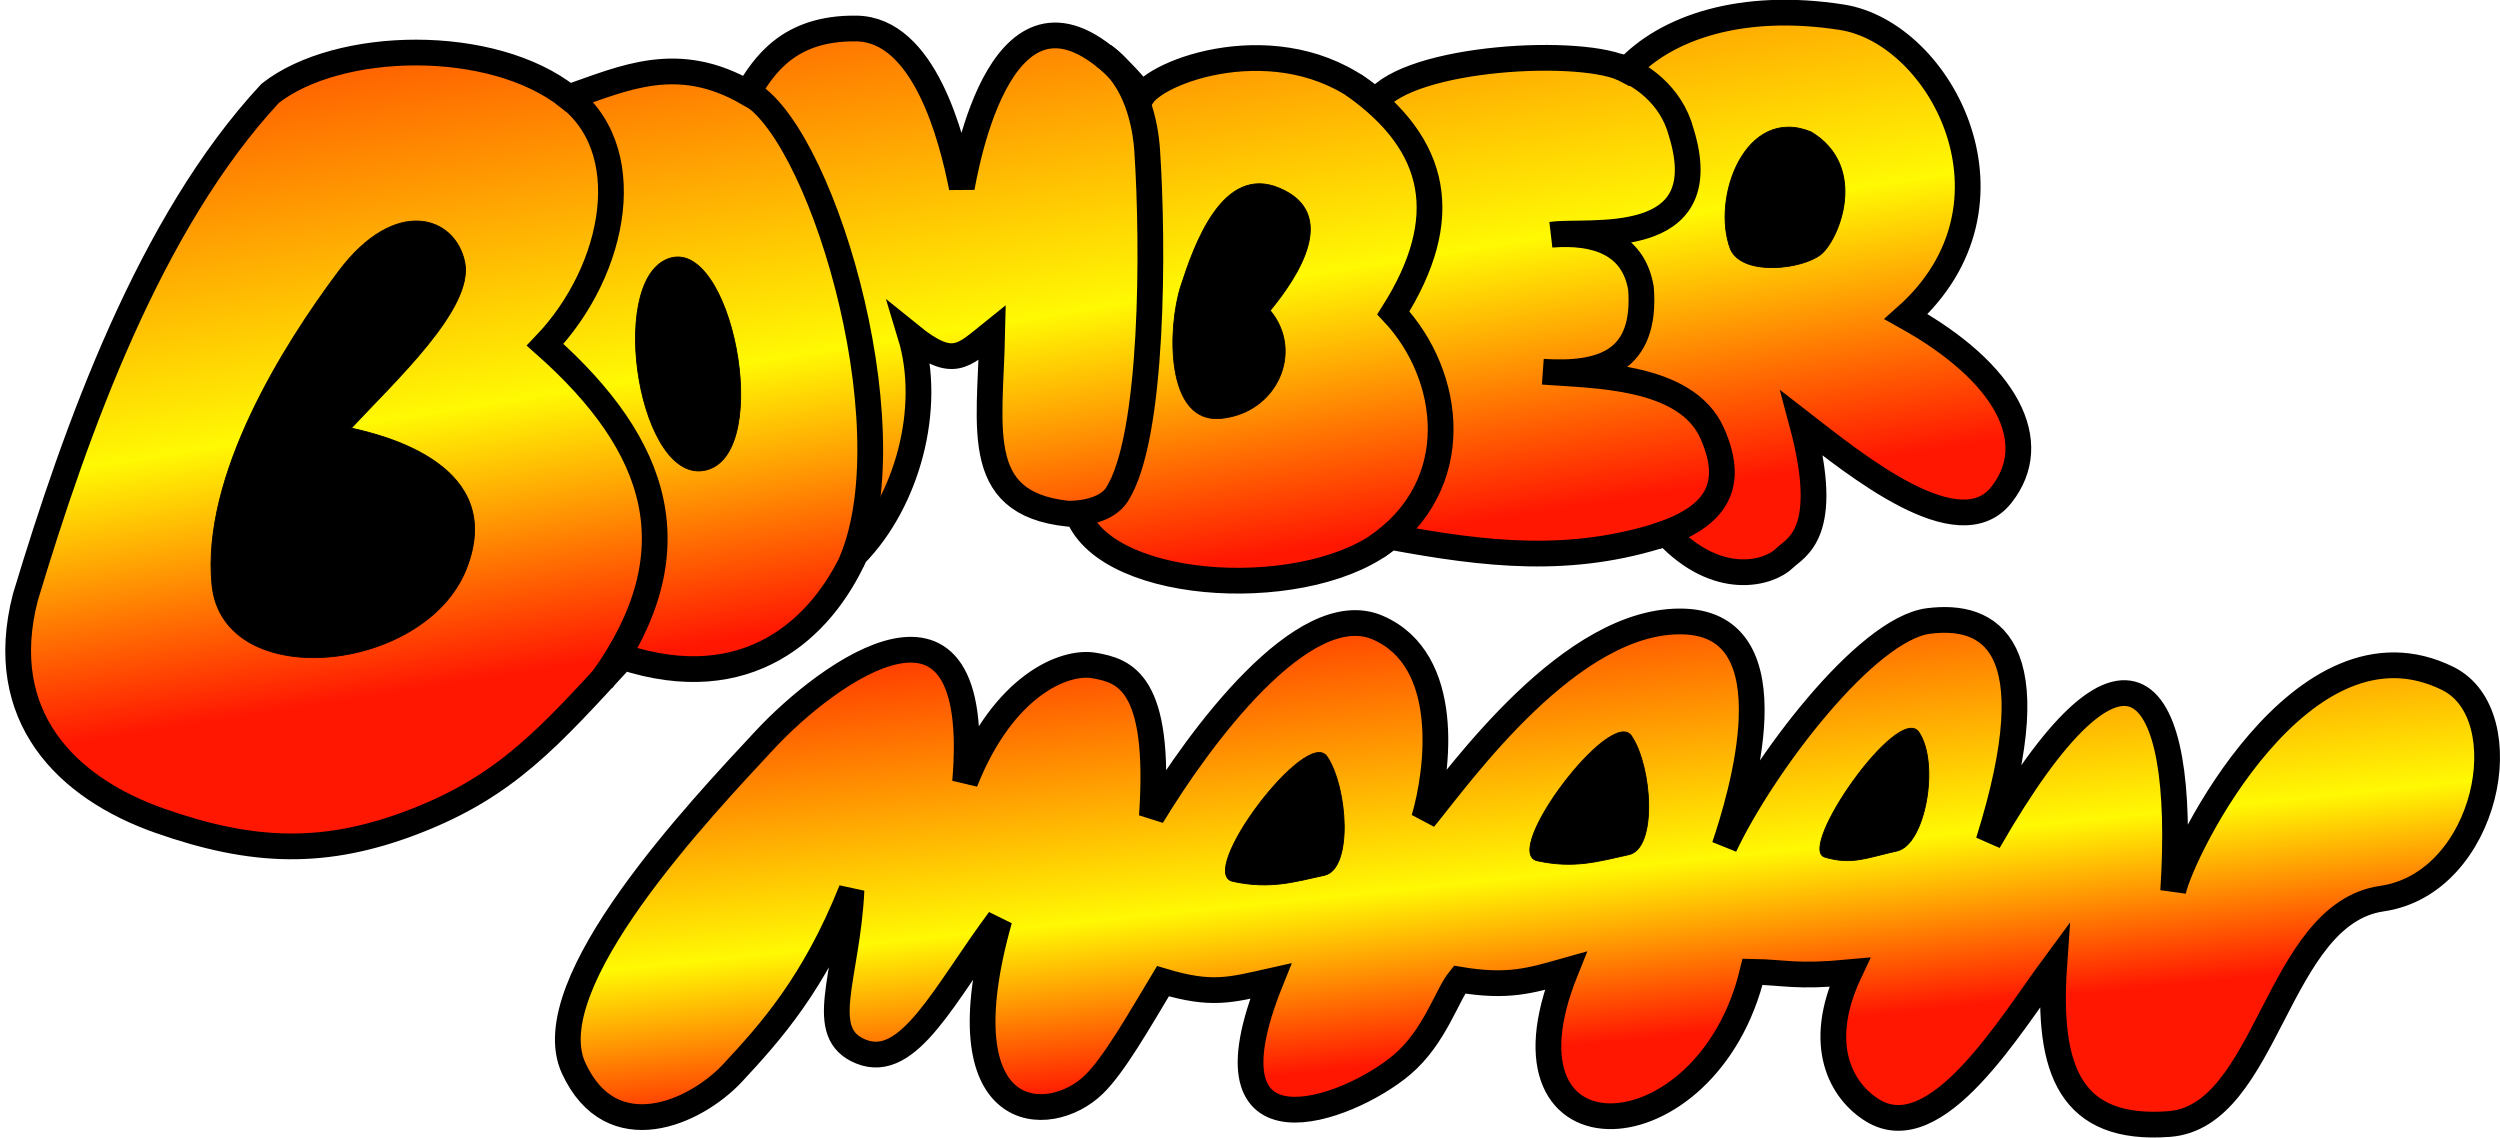
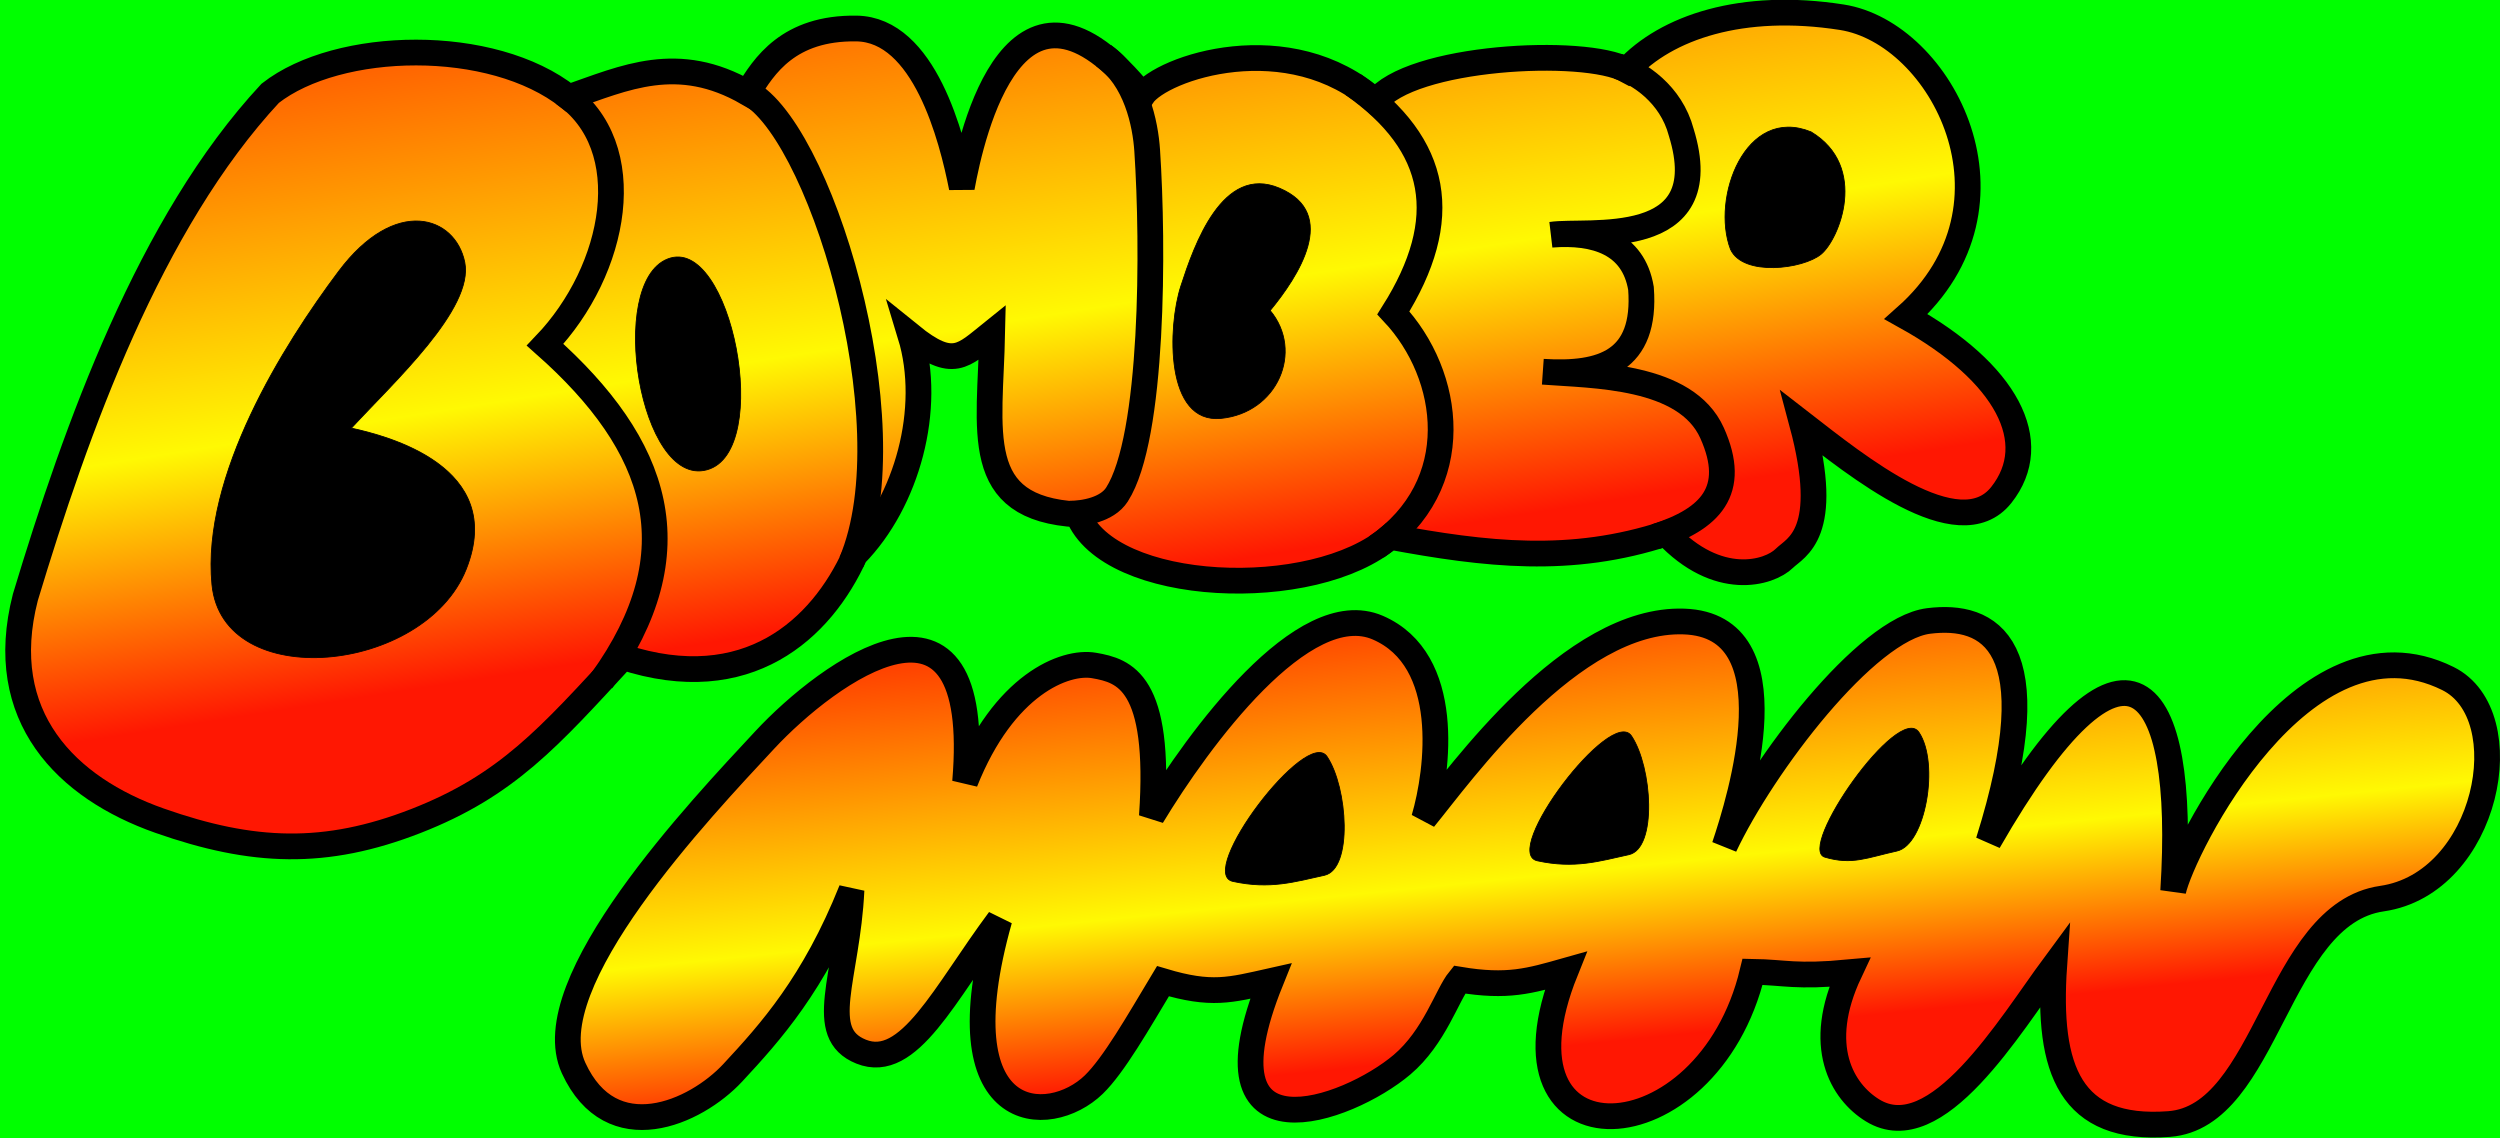
<svg xmlns="http://www.w3.org/2000/svg" xmlns:xlink="http://www.w3.org/1999/xlink" width="343.516" height="156.301" id="svg2" version="1.0">
  <defs id="defs4">
    <linearGradient id="linearGradient4185">
      <stop style="stop-color:#ff3d00;stop-opacity:1;" offset="0" id="stop4187" />
      <stop id="stop5166" offset="0.619" style="stop-color:#fff903;stop-opacity:1;" />
      <stop style="stop-color:#ff1702;stop-opacity:1;" offset="1" id="stop4189" />
    </linearGradient>
    <linearGradient xlink:href="#linearGradient4185" id="linearGradient5182" x1="-69.135" y1="-565.52" x2="59.813" y2="252.473" gradientUnits="userSpaceOnUse" spreadMethod="pad" gradientTransform="matrix(0.1179046,0,0,0.1179046,133.7586,822.5874)" />
    <linearGradient xlink:href="#linearGradient4185" id="linearGradient5242" x1="544.732" y1="262.017" x2="598.047" y2="786.248" gradientUnits="userSpaceOnUse" gradientTransform="matrix(0.1179046,0,0,0.1179046,134.7692,822.5874)" />
  </defs>
+   <g id="layer2">
+     <rect style="opacity:1;color:#000000;fill:#00ff00;fill-opacity:1;fill-rule:nonzero;stroke:none;stroke-width:2;stroke-linecap:round;stroke-linejoin:miter;marker:none;marker-start:none;marker-mid:none;marker-end:none;stroke-miterlimit:4;stroke-dasharray:none;stroke-dashoffset:0;stroke-opacity:1;visibility:visible;display:inline;overflow:visible;enable-background:accumulate" id="rect2180" width="358.5" height="171.5" x="-6" y="-5.699" />
+   </g>
  <g id="layer1" transform="translate(-5.968806,-769.9341)">
    <path style="opacity:1;fill:url(#linearGradient5182);fill-opacity:1;fill-rule:evenodd;stroke:#000000;stroke-width:3.537;stroke-linecap:butt;stroke-linejoin:miter;stroke-miterlimit:4;stroke-dasharray:none;stroke-opacity:1" d="M 123.651,773.851 C 114.32,773.719 110.939,778.98 108.699,782.699 C 99.088,777.166 91.803,780.634 84.107,783.306 C 73.575,774.944 52.428,775.446 43.097,782.755 C 26.547,800.549 16.434,828.866 9.454,852.007 C 5.226,868.407 15.121,878.203 27.896,882.701 C 40.672,887.198 50.667,887.606 63.138,882.737 C 75.608,877.867 81.393,871.276 91.57,860.219 C 108.663,865.782 118.834,856.382 123.448,846.164 C 130.601,838.88 134.127,826.072 131.068,816.018 C 136.925,820.763 138.295,818.853 142.31,815.631 C 142.019,829.306 139.356,839.801 154.073,840.629 C 158.313,851.546 186.541,852.726 196.97,843.691 C 210.09,846.125 221.813,847.537 234.907,843.222 C 241.974,850.774 249.052,848.723 251.16,846.644 C 252.695,845.13 257.672,843.36 253.584,828.102 C 260.966,833.821 275.102,845.353 280.963,837.941 C 286.692,830.696 281.737,821.145 267.875,813.437 C 285.182,798.059 272.77,774.445 259.049,772.302 C 245.328,770.159 234.918,773.69 229.489,779.562 C 223.684,776.37 199.624,777.668 195.018,783.908 C 183.14,773.288 165.561,779.225 162.951,783.063 C 145.569,761.47 139.498,788.169 138.126,795.708 C 136.763,788.801 132.983,773.983 123.651,773.851 z " id="path2170" />
    <path style="opacity:1;fill:url(#linearGradient5242);fill-opacity:1;fill-rule:evenodd;stroke:#000000;stroke-width:3.537;stroke-linecap:butt;stroke-linejoin:miter;stroke-miterlimit:4;stroke-dasharray:none;stroke-opacity:1" d="M 84.787,916.69 C 89.98,927.985 101.512,922.878 106.661,917.334 C 111.811,911.791 117.817,905.128 122.97,892.237 C 122.396,904.275 118.017,911.915 124.294,914.437 C 130.87,917.079 135.778,906.391 143.29,896.31 C 135.305,924.632 150.135,924.913 156.26,918.969 C 159.005,916.304 162.329,910.481 165.767,904.756 C 172.445,906.758 174.968,905.989 180.58,904.732 C 170.352,930.081 191.115,922.575 198.612,916.231 C 203.085,912.447 204.824,906.603 206.503,904.541 C 213.138,905.646 216.147,904.725 221.096,903.326 C 210.103,930.604 240.597,929.296 246.784,903.464 C 251.316,903.54 252.612,904.234 260.11,903.533 C 255.333,913.667 259.093,919.949 263.283,922.516 C 272.046,927.886 282.151,910.846 288.233,902.612 C 287.241,916.948 290.417,925.399 304.011,924.384 C 317.627,923.368 318.714,895.514 333.259,893.412 C 347.805,891.31 352.383,868.153 342.327,863.168 C 322.349,853.266 305.781,886.739 304.578,892.365 C 306.459,863.014 298.125,852.62 279.202,885.568 C 287.785,858.25 279.246,854.22 270.974,855.257 C 262.373,856.335 248.198,875.052 242.93,886.207 C 245.077,879.806 252.554,855.884 237.377,855.334 C 221.863,854.784 206.571,876.445 201.65,882.415 C 203.608,875.764 205.519,860.602 195.285,856.176 C 185.052,851.75 170.604,871.56 164.242,882.088 C 165.531,863.57 160.472,862.101 156.3,861.376 C 152.29,860.679 143.879,864.004 138.579,877.371 C 141.203,846.554 119.742,862.261 111.034,871.627 C 102.326,880.992 79.455,905.095 84.787,916.69 z " id="path2174" />
    <g id="g3189" transform="matrix(0.1179046,0,0,0.1179046,134.7693,822.5874)">
      <path style="fill:none;fill-rule:evenodd;stroke:#000000;stroke-width:30;stroke-linecap:butt;stroke-linejoin:miter;stroke-miterlimit:4;stroke-dasharray:none;stroke-opacity:1" d="M -435.431,-337.681 C -346.592,-276.042 -373.605,-132.168 -457.143,-44.781 C -324.39,72.929 -282.912,196.128 -391.369,346.918" id="path3156" />
      <path id="path3158" d="M -224.829,-340.892 C -139.552,-305.787 -31.145,45.559 -100.172,208.47" style="fill:none;fill-rule:evenodd;stroke:#000000;stroke-width:30;stroke-linecap:butt;stroke-linejoin:miter;stroke-miterlimit:4;stroke-dasharray:none;stroke-opacity:1" />
      <path style="fill:none;fill-rule:evenodd;stroke:#000000;stroke-width:30;stroke-linecap:butt;stroke-linejoin:miter;stroke-miterlimit:4;stroke-dasharray:none;stroke-opacity:1" d="M 193.709,-381.795 C 231.992,-355.003 242.469,-301.91 244.515,-271.239 C 251.86,-161.118 252.08,63.132 209.299,129.778 C 198.064,147.281 171.173,152.005 154.219,152.052" id="path3160" />
      <path id="path3162" d="M 484.564,-347.965 C 584.16,-277.727 600.707,-191.729 531.429,-81.924 C 599.427,-9.443 616.951,118.649 511.579,190.919" style="fill:none;fill-rule:evenodd;stroke:#000000;stroke-width:30;stroke-linecap:butt;stroke-linejoin:miter;stroke-miterlimit:4;stroke-dasharray:none;stroke-opacity:1" />
      <path id="path3164" d="M 793.283,-369.299 C 817.506,-361.33 855.02,-337.156 866.904,-292.391 C 910.008,-153.008 756.437,-179.39 715.526,-173.029 C 766.928,-177.122 811.171,-163.141 820,-110.495 C 826.457,-25 774.636,-9.05 705.714,-13.352 C 764.364,-8.823 872.349,-9.965 902.857,58.076 C 933.021,125.35 900.793,158.527 836.993,178.813" style="fill:none;fill-rule:evenodd;stroke:#000000;stroke-width:30;stroke-linecap:butt;stroke-linejoin:miter;stroke-miterlimit:4;stroke-dasharray:none;stroke-opacity:1" />
    </g>
    <g id="g3180" style="fill:#000000;fill-opacity:1" transform="matrix(0.1179046,0,0,0.1179046,134.7693,822.5874)">
      <path style="fill:#000000;fill-opacity:1;fill-rule:evenodd;stroke:#000000;stroke-width:1px;stroke-linecap:butt;stroke-linejoin:miter;stroke-opacity:1" d="M -682.934,52.374 C -633.787,-1.049 -539.744,-86.983 -550.789,-140.979 C -561.834,-194.975 -631.804,-218.368 -697.811,-130.303 C -762.47,-44.039 -857.681,107.762 -845.411,234.667 C -833.101,361.99 -597.633,338.792 -549.074,216.717 C -501.485,97.08 -641.347,61.412 -682.934,52.374 z " id="path3166" />
      <path id="path3168" d="M -314.286,-144.781 C -385.725,-116.708 -346.597,122.104 -268.571,100.934 C -190.546,79.763 -240.403,-173.813 -314.286,-144.781 z " style="fill:#000000;fill-opacity:1;fill-rule:evenodd;stroke:#000000;stroke-width:1px;stroke-linecap:butt;stroke-linejoin:miter;stroke-opacity:1" />
      <path id="path3170" d="M 387.835,-84.691 C 420.359,-124.249 468.789,-197.522 398.706,-227.278 C 332.234,-255.501 299.303,-161.009 283.804,-113.369 C 268.269,-65.618 265.193,47.523 330.692,41.024 C 396.191,34.525 427.447,-37.042 387.835,-84.691 z " style="fill:#000000;fill-opacity:1;fill-rule:evenodd;stroke:#000000;stroke-width:1px;stroke-linecap:butt;stroke-linejoin:miter;stroke-opacity:1" />
      <path id="path3172" d="M 1029.865,-150.285 C 1050.986,-167.63 1085.474,-252.281 1018.226,-292.872 C 941.431,-324.118 901.584,-215.554 924.331,-156.029 C 938.878,-124.138 1008.744,-132.939 1029.865,-150.285 z " style="fill:#000000;fill-opacity:1;fill-rule:evenodd;stroke:#000000;stroke-width:1px;stroke-linecap:butt;stroke-linejoin:miter;stroke-opacity:1" />
      <path id="path3174" d="M 344.451,580.634 C 387.656,590.099 416.5,581.086 451.009,573.506 C 484.425,566.165 478.274,471.234 454.166,435.219 C 430.486,399.845 301.246,571.169 344.451,580.634 z " style="fill:#000000;fill-opacity:1;fill-rule:evenodd;stroke:#000000;stroke-width:1px;stroke-linecap:butt;stroke-linejoin:miter;stroke-opacity:1" />
      <path style="fill:#000000;fill-opacity:1;fill-rule:evenodd;stroke:#000000;stroke-width:1px;stroke-linecap:butt;stroke-linejoin:miter;stroke-opacity:1" d="M 699.257,556.603 C 742.462,566.068 771.307,557.056 805.815,549.475 C 839.232,542.134 833.08,447.203 808.972,411.189 C 785.293,375.814 656.052,547.138 699.257,556.603 z " id="path2210" />
      <path id="path2212" d="M 1034.274,552.362 C 1066.17,561.827 1083.706,552.815 1118.215,545.234 C 1151.631,537.893 1168.097,442.962 1143.989,406.948 C 1120.31,371.574 1001.076,542.511 1034.274,552.362 z " style="fill:#000000;fill-opacity:1;fill-rule:evenodd;stroke:#000000;stroke-width:1px;stroke-linecap:butt;stroke-linejoin:miter;stroke-opacity:1" />
    </g>
  </g>
</svg>
